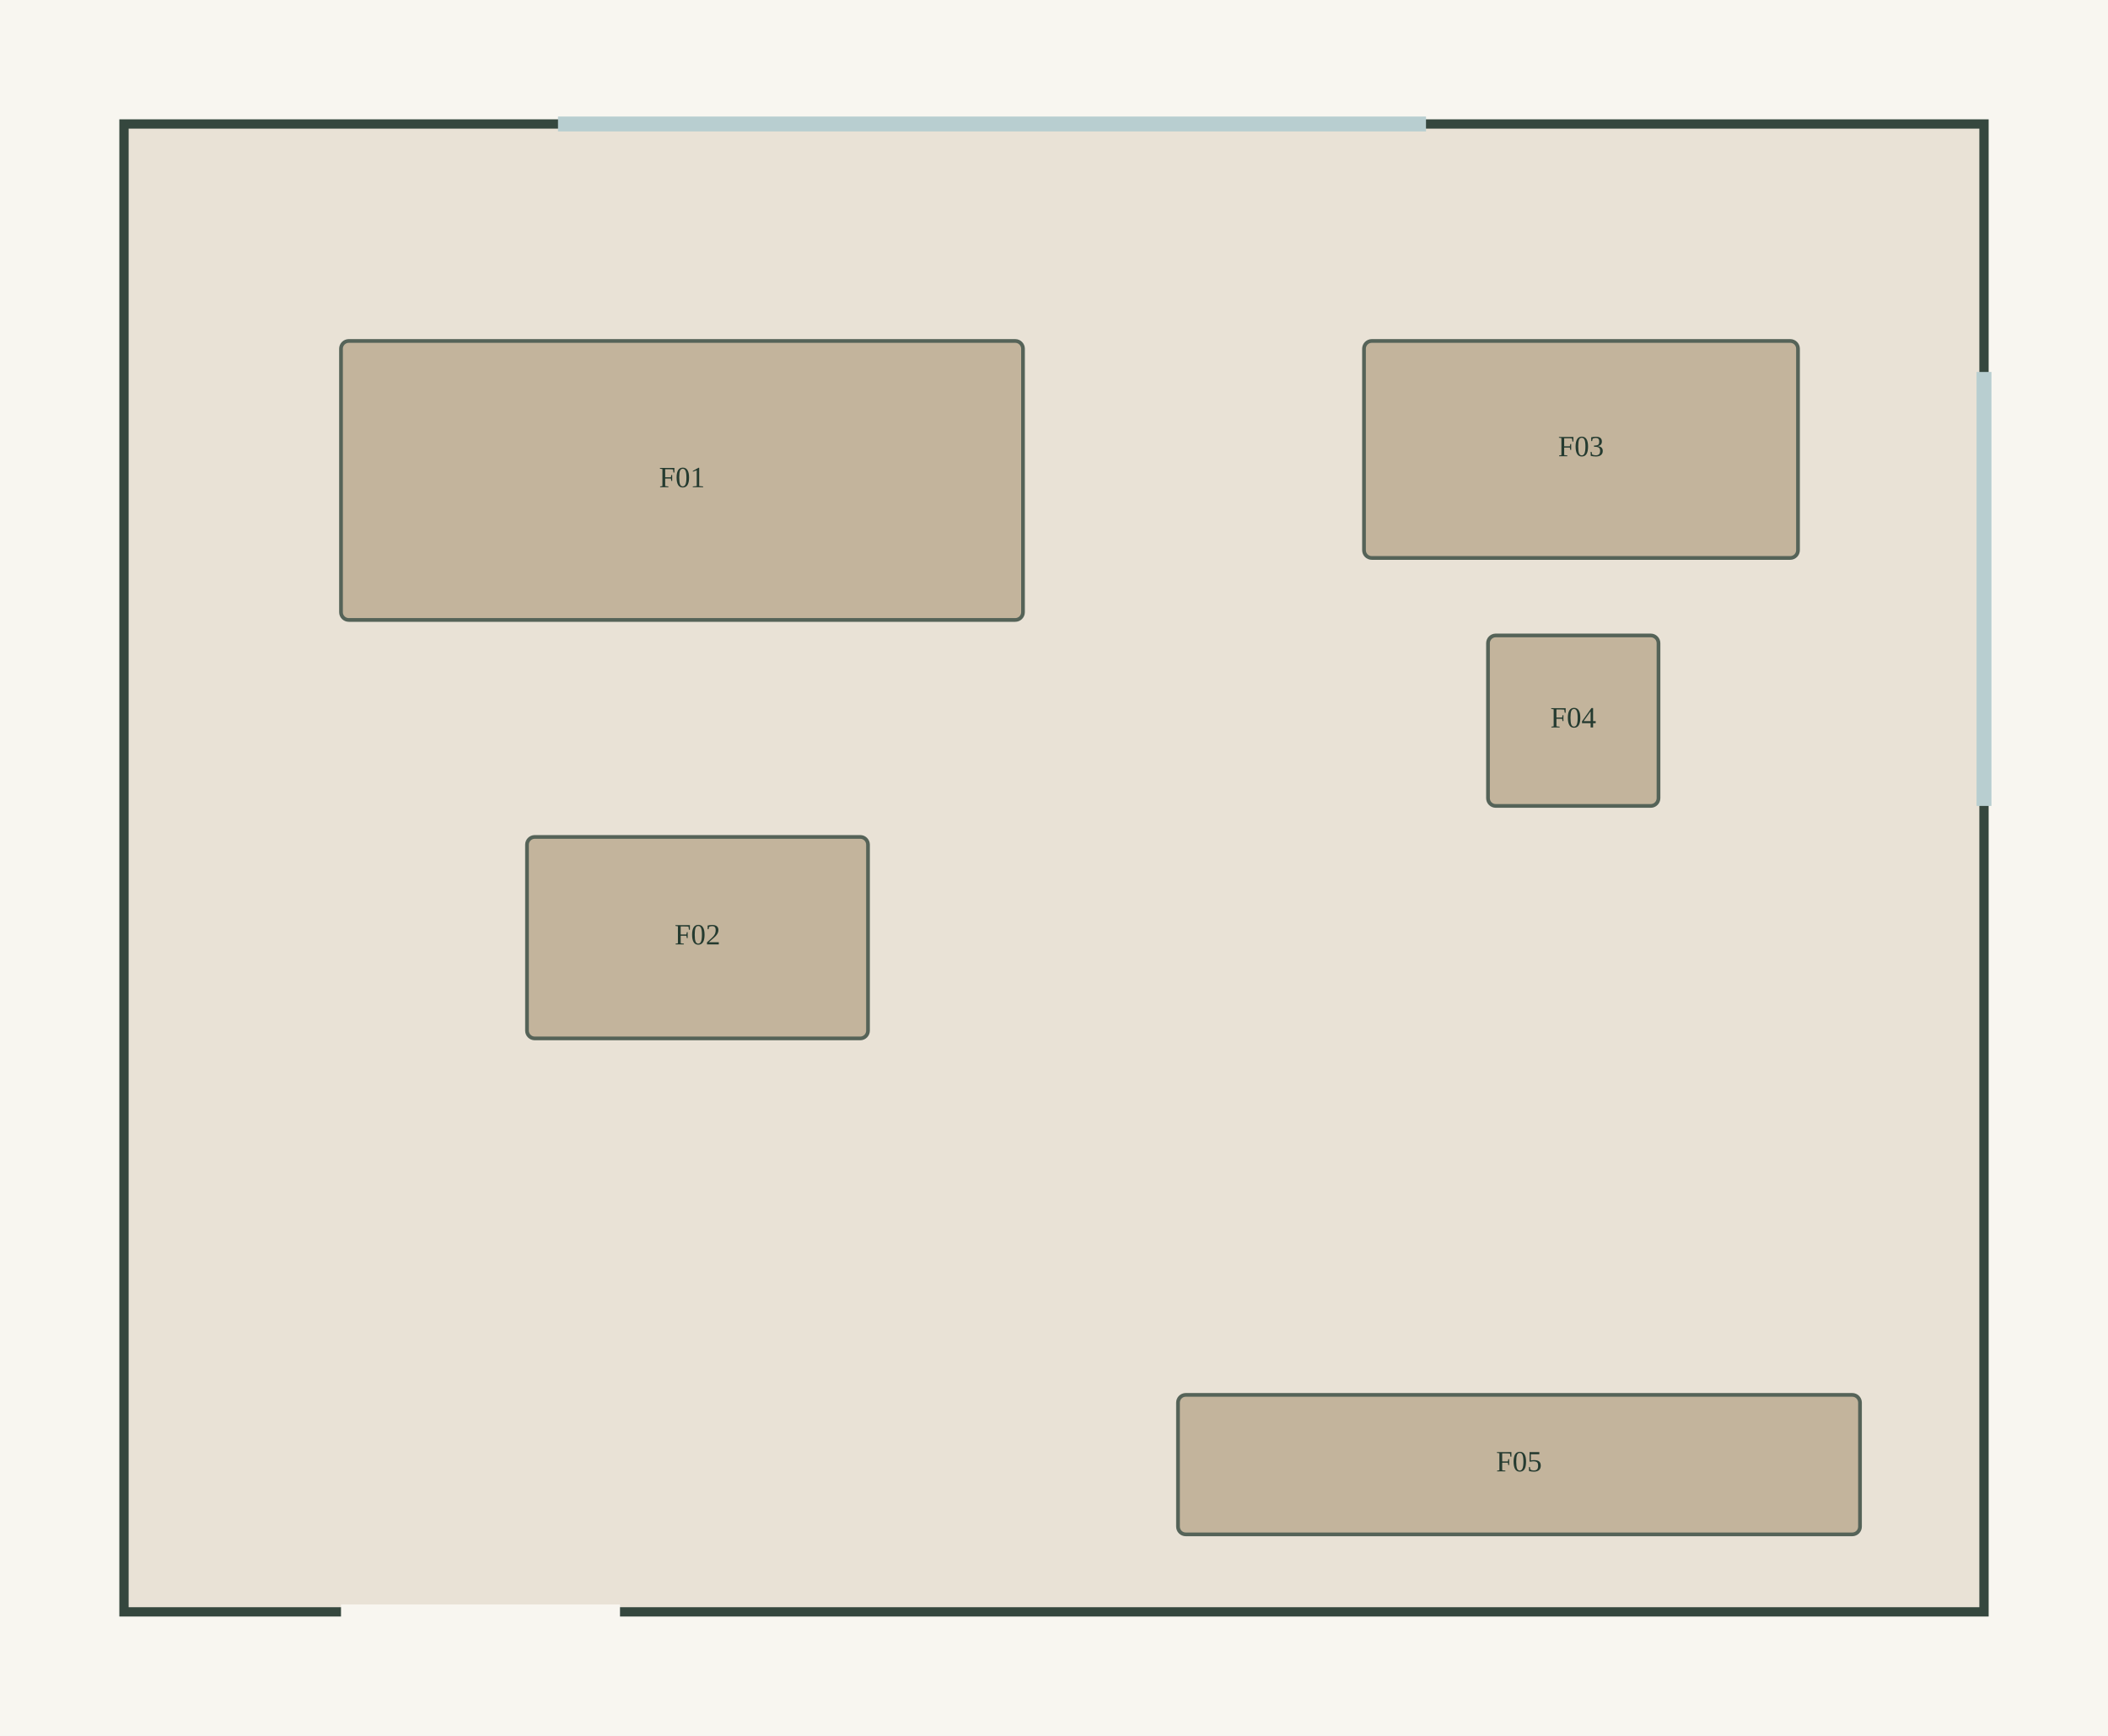
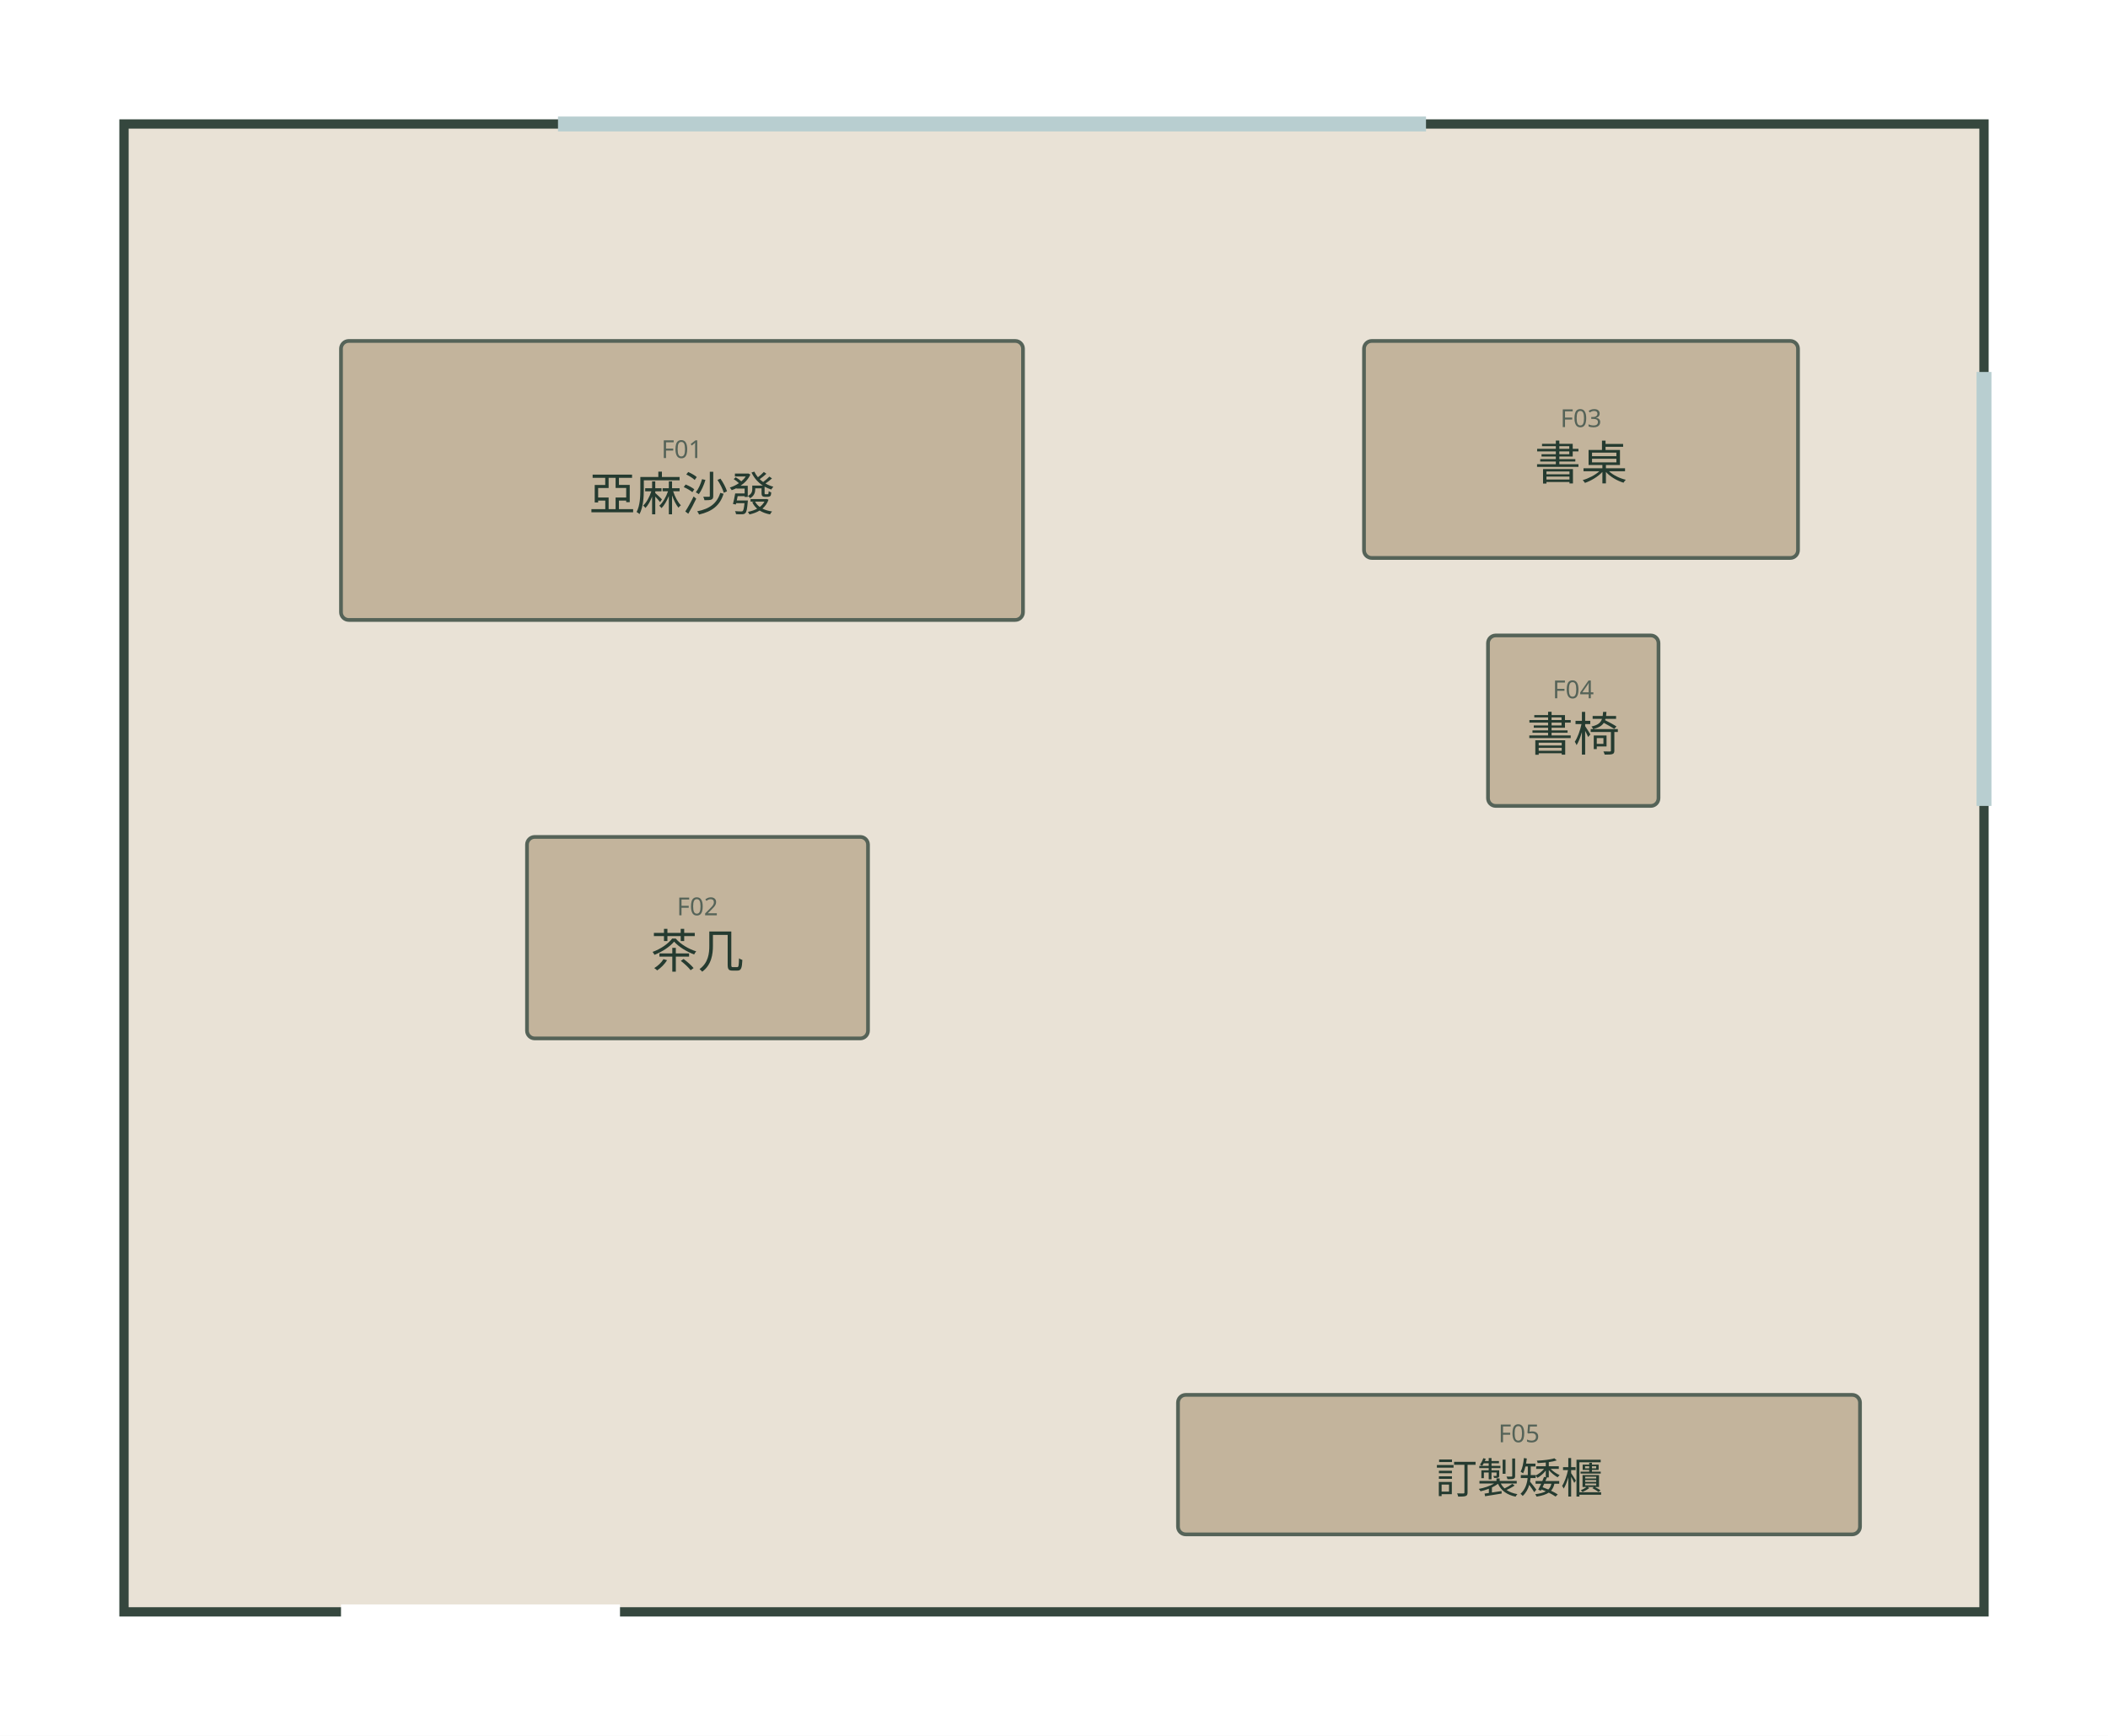
<svg xmlns="http://www.w3.org/2000/svg" viewBox="-400 -400 6800 5600" role="img" aria-label="Furniture layout">
-   <rect x="-400" y="-400" width="100%" height="100%" fill="#f8f6f0" />
+   <rect x="-400" y="-400" width="6800" height="5600" fill="#ffffff" />
  <rect width="6000" height="4800" fill="#e9e2d6" stroke="#35473e" stroke-width="30" />
-   <line x1="700" y1="4800" x2="1600" y2="4800" stroke="#f8f6f0" stroke-width="48" />
+   <line x1="700" y1="4800" x2="1600" y2="4800" stroke="#ffffff" stroke-width="48" />
  <line x1="1400" y1="0" x2="4200" y2="0" stroke="#b8ced0" stroke-width="48" />
  <line x1="6000" y1="800" x2="6000" y2="2200" stroke="#b8ced0" stroke-width="48" />
  <g>
    <rect x="700" y="700" width="2200" height="900" rx="25" fill="#c3b49c" stroke="#556358" stroke-width="12" />
-     <text x="1800.0" y="1150.0" text-anchor="middle" dominant-baseline="middle" font-size="95" fill="#253b30">F01</text>
+     <text x="1800.0" y="1050.0" text-anchor="middle" dominant-baseline="middle" font-family="system-ui, sans-serif" font-size="80" fill="#556358">F01</text>
+     <text x="1800.0" y="1195.0" text-anchor="middle" dominant-baseline="middle" font-family="system-ui, sans-serif" font-size="150" font-weight="500" fill="#253b30">亞麻沙發</text>
  </g>
  <g>
    <rect x="1300" y="2300" width="1100" height="650" rx="25" fill="#c3b49c" stroke="#556358" stroke-width="12" />
-     <text x="1850.0" y="2625.0" text-anchor="middle" dominant-baseline="middle" font-size="95" fill="#253b30">F02</text>
+     <text x="1850.0" y="2525.0" text-anchor="middle" dominant-baseline="middle" font-family="system-ui, sans-serif" font-size="80" fill="#556358">F02</text>
+     <text x="1850.0" y="2670.0" text-anchor="middle" dominant-baseline="middle" font-family="system-ui, sans-serif" font-size="150" font-weight="500" fill="#253b30">茶几</text>
  </g>
  <g>
    <rect x="4000" y="700" width="1400" height="700" rx="25" fill="#c3b49c" stroke="#556358" stroke-width="12" />
-     <text x="4700.0" y="1050.0" text-anchor="middle" dominant-baseline="middle" font-size="95" fill="#253b30">F03</text>
+     <text x="4700.0" y="950.0" text-anchor="middle" dominant-baseline="middle" font-family="system-ui, sans-serif" font-size="80" fill="#556358">F03</text>
+     <text x="4700.0" y="1095.0" text-anchor="middle" dominant-baseline="middle" font-family="system-ui, sans-serif" font-size="150" font-weight="500" fill="#253b30">書桌</text>
  </g>
  <g>
    <rect x="4400" y="1650" width="550" height="550" rx="25" fill="#c3b49c" stroke="#556358" stroke-width="12" />
-     <text x="4675.0" y="1925.0" text-anchor="middle" dominant-baseline="middle" font-size="95" fill="#253b30">F04</text>
+     <text x="4675.0" y="1825.0" text-anchor="middle" dominant-baseline="middle" font-family="system-ui, sans-serif" font-size="80" fill="#556358">F04</text>
+     <text x="4675.0" y="1970.0" text-anchor="middle" dominant-baseline="middle" font-family="system-ui, sans-serif" font-size="150" font-weight="500" fill="#253b30">書椅</text>
  </g>
  <g>
    <rect x="3400" y="4100" width="2200" height="450" rx="25" fill="#c3b49c" stroke="#556358" stroke-width="12" />
-     <text x="4500.0" y="4325.0" text-anchor="middle" dominant-baseline="middle" font-size="95" fill="#253b30">F05</text>
+     <text x="4500.0" y="4225.0" text-anchor="middle" dominant-baseline="middle" font-family="system-ui, sans-serif" font-size="80" fill="#556358">F05</text>
+     <text x="4500.0" y="4370.0" text-anchor="middle" dominant-baseline="middle" font-family="system-ui, sans-serif" font-size="135" font-weight="500" fill="#253b30">訂製矮櫃</text>
  </g>
</svg>
